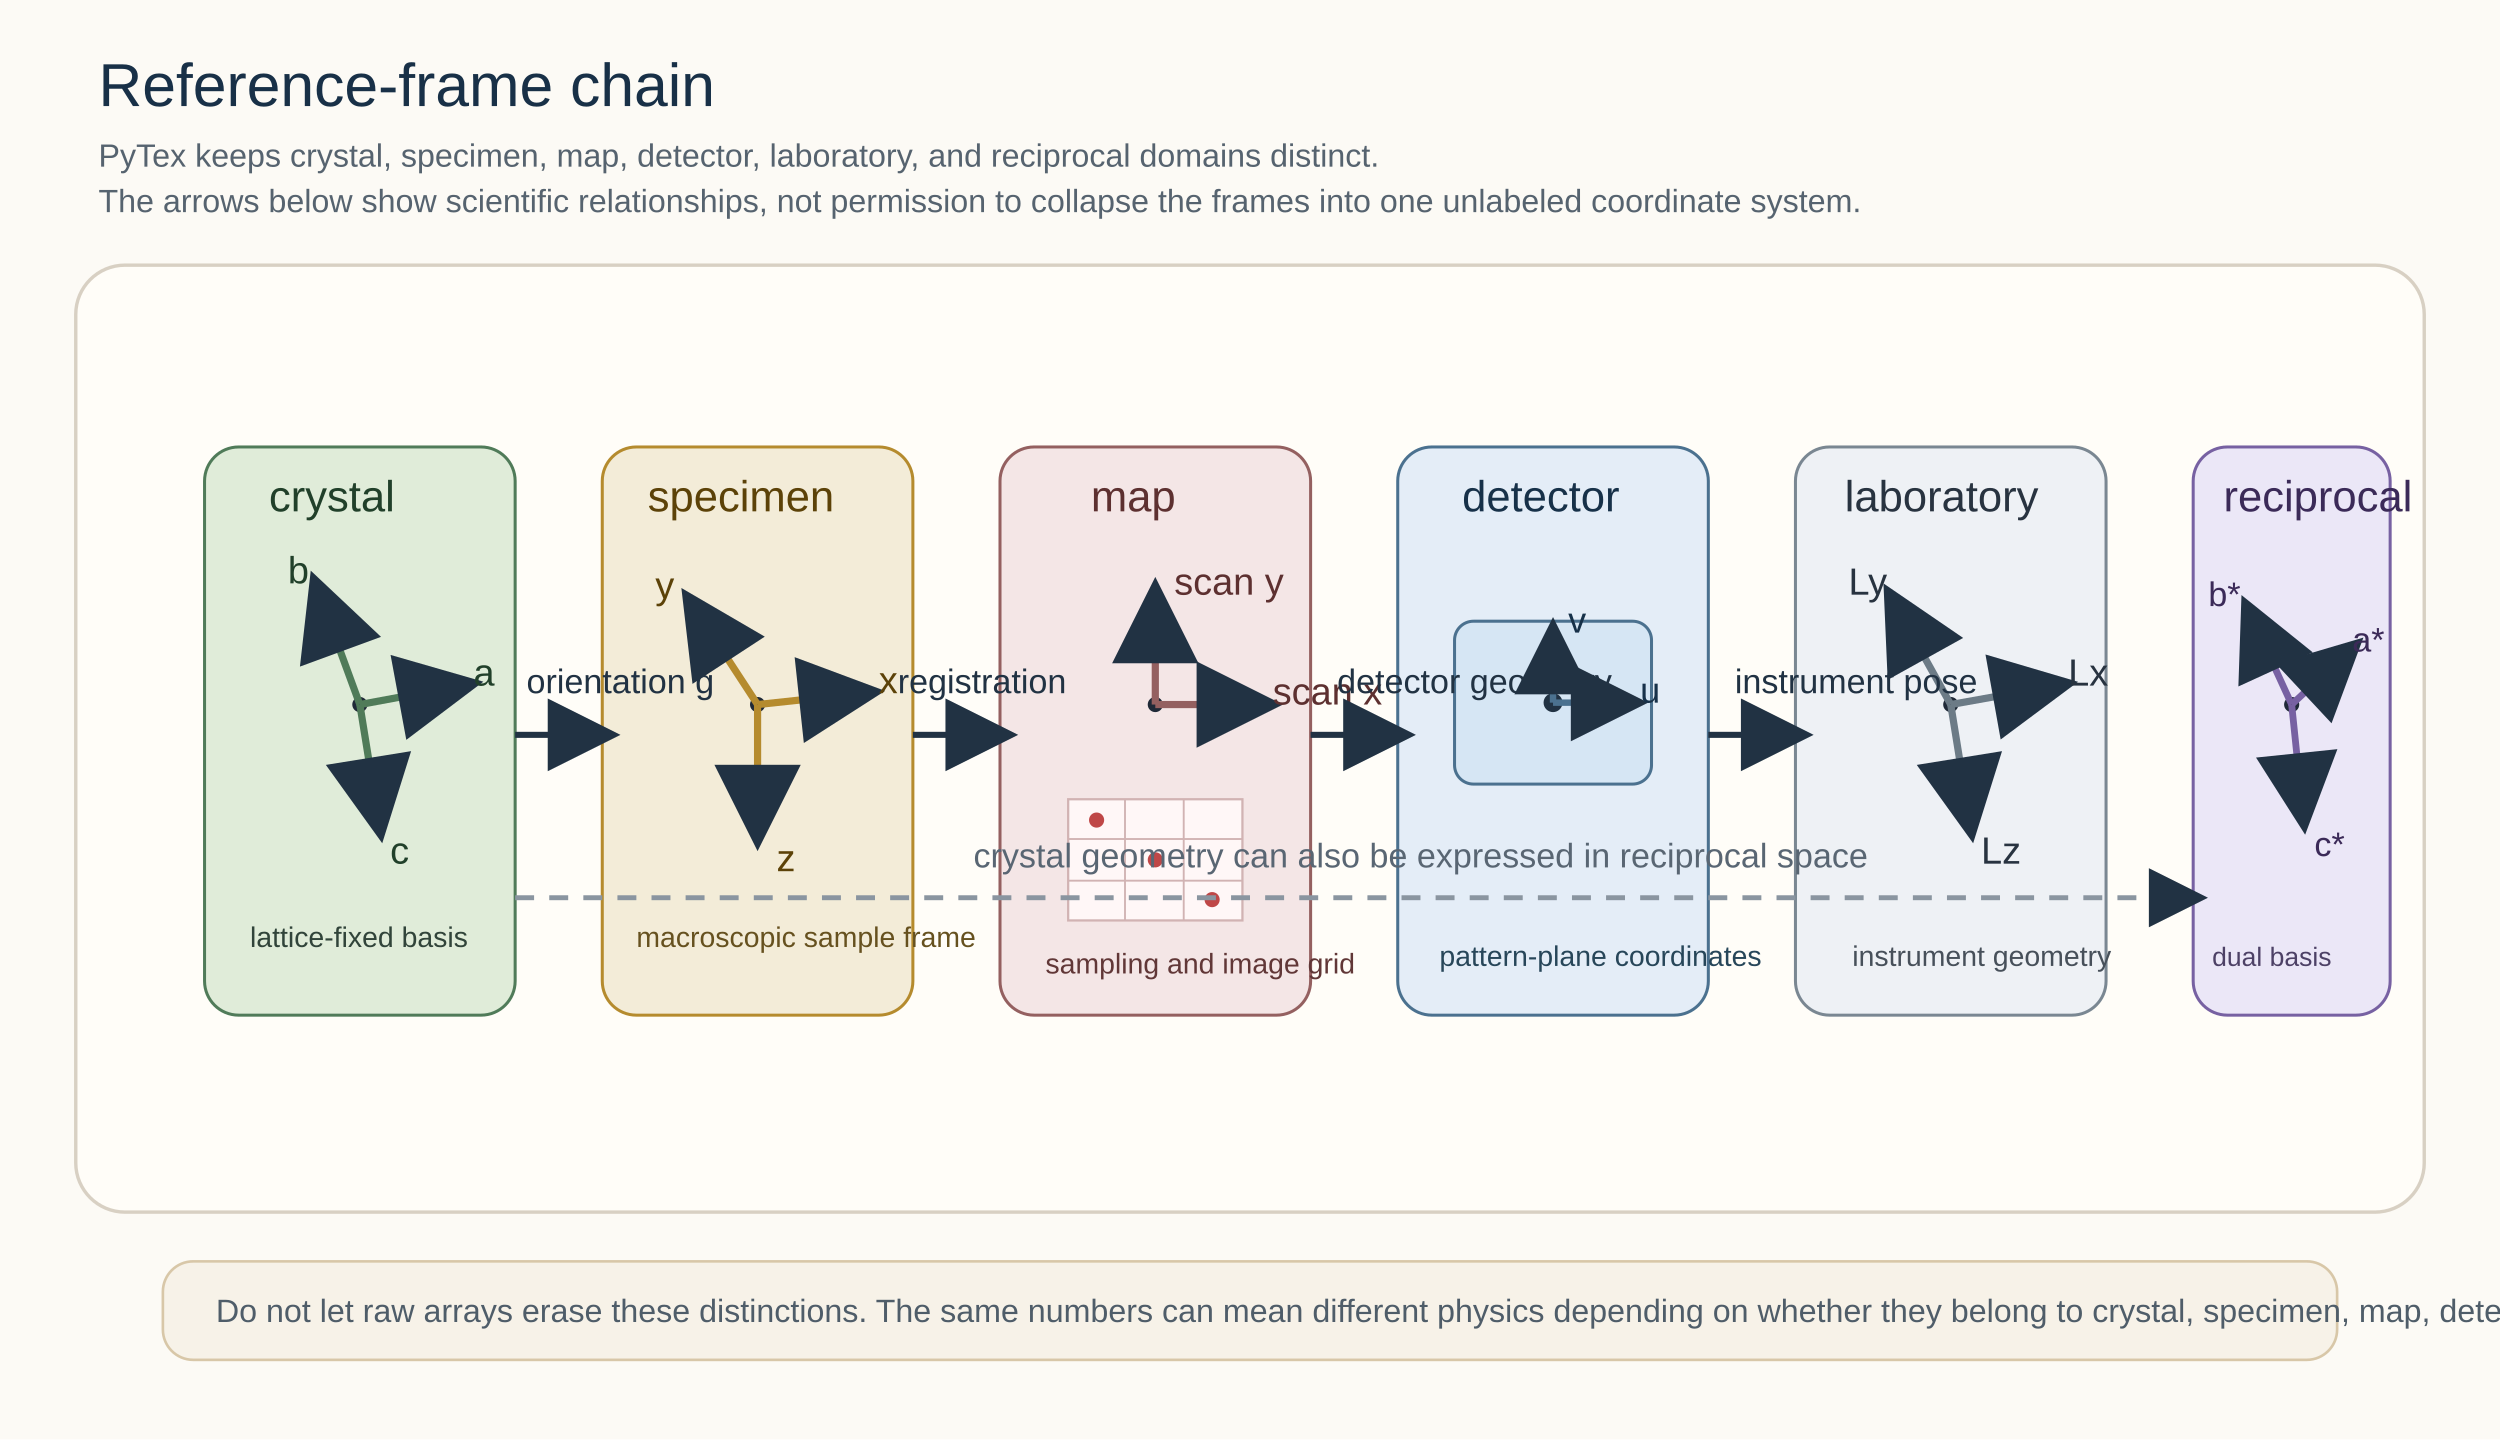
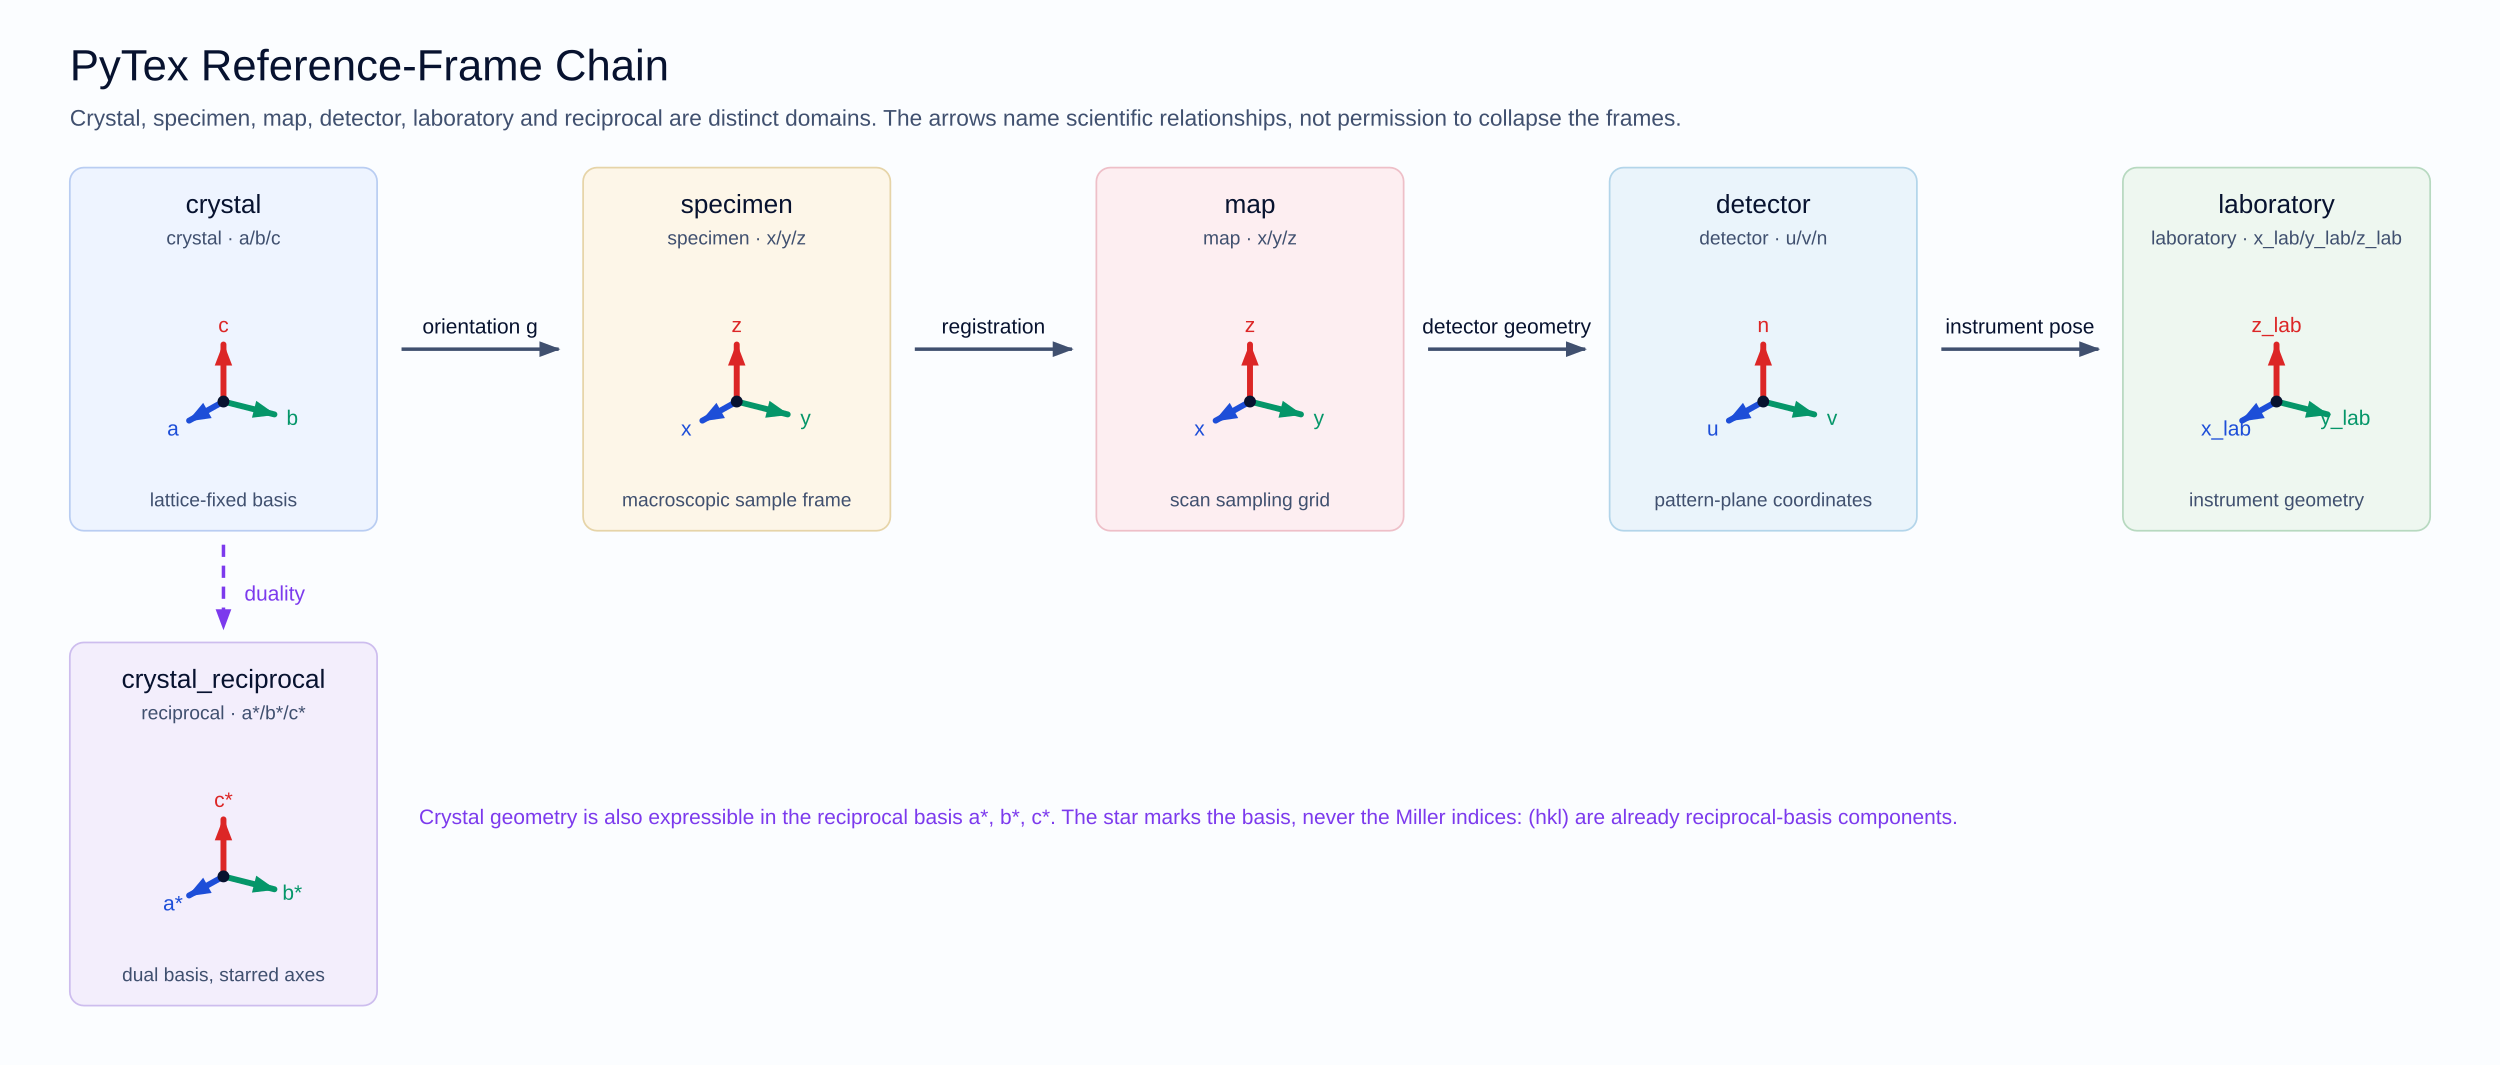
- <svg xmlns="http://www.w3.org/2000/svg" width="1320" height="760" viewBox="0 0 1320 760">
+ <svg xmlns="http://www.w3.org/2000/svg" width="1432" height="610" viewBox="0 0 1432 610" role="img">
  <defs>
-     <marker id="arrow" markerWidth="12" markerHeight="12" refX="9" refY="6" orient="auto">
-       <path d="M0,0 L12,6 L0,12 z" fill="#213243" />
+     <marker id="pytex-chain-axis-0" markerUnits="userSpaceOnUse" markerWidth="13" markerHeight="10" refX="12" refY="5" orient="auto">
+       <path d="M0,0 L13,5 L0,10 z" fill="#1d4ed8" />
+     </marker>
+     <marker id="pytex-chain-axis-1" markerUnits="userSpaceOnUse" markerWidth="13" markerHeight="10" refX="12" refY="5" orient="auto">
+       <path d="M0,0 L13,5 L0,10 z" fill="#059669" />
+     </marker>
+     <marker id="pytex-chain-axis-2" markerUnits="userSpaceOnUse" markerWidth="13" markerHeight="10" refX="12" refY="5" orient="auto">
+       <path d="M0,0 L13,5 L0,10 z" fill="#dc2626" />
+     </marker>
+     <marker id="pytex-chain-rel" markerUnits="userSpaceOnUse" markerWidth="12" markerHeight="9" refX="11" refY="4.5" orient="auto">
+       <path d="M0,0 L12,4.5 L0,9 z" fill="#40506f" />
+     </marker>
+     <marker id="pytex-chain-rel-dual" markerUnits="userSpaceOnUse" markerWidth="12" markerHeight="9" refX="11" refY="4.5" orient="auto">
+       <path d="M0,0 L12,4.5 L0,9 z" fill="#7c3aed" />
    </marker>
  </defs>
-   <rect width="1320" height="760" fill="#fcfaf5" />
-   <text x="52" y="56" font-size="32" font-family="Arial, Helvetica, sans-serif" fill="#183047">Reference-frame chain</text>
-   <text x="52" y="88" font-size="17" font-family="Arial, Helvetica, sans-serif" fill="#56636f">
-     PyTex keeps crystal, specimen, map, detector, laboratory, and reciprocal domains distinct.
-   </text>
-   <text x="52" y="112" font-size="17" font-family="Arial, Helvetica, sans-serif" fill="#56636f">
-     The arrows below show scientific relationships, not permission to collapse the frames into one unlabeled coordinate system.
-   </text>
-   <rect x="40" y="140" width="1240" height="500" rx="26" fill="#fffdf8" stroke="#d8d0c3" stroke-width="1.8" />
-   <g transform="translate(108,236)">
-     <rect x="0" y="0" width="164" height="300" rx="18" fill="#e0ecd9" stroke="#507b59" stroke-width="1.6" />
-     <text x="34" y="34" font-size="23" font-family="Arial, Helvetica, sans-serif" fill="#21402a">crystal</text>
-     <circle cx="82" cy="136" r="4" fill="#1f2937" />
-     <line x1="82" y1="136" x2="136" y2="126" stroke="#507b59" stroke-width="3.8" marker-end="url(#arrow)" />
-     <line x1="82" y1="136" x2="60" y2="76" stroke="#507b59" stroke-width="3.8" marker-end="url(#arrow)" />
-     <line x1="82" y1="136" x2="92" y2="198" stroke="#507b59" stroke-width="3.8" marker-end="url(#arrow)" />
-     <text x="142" y="126" font-size="20" font-family="Arial, Helvetica, sans-serif" fill="#21402a">a</text>
-     <text x="44" y="72" font-size="20" font-family="Arial, Helvetica, sans-serif" fill="#21402a">b</text>
-     <text x="98" y="220" font-size="20" font-family="Arial, Helvetica, sans-serif" fill="#21402a">c</text>
-     <text x="24" y="264" font-size="15" font-family="Arial, Helvetica, sans-serif" fill="#31443a">lattice-fixed basis</text>
-   </g>
-   <g transform="translate(318,236)">
-     <rect x="0" y="0" width="164" height="300" rx="18" fill="#f3ecd8" stroke="#b58b2e" stroke-width="1.6" />
-     <text x="24" y="34" font-size="23" font-family="Arial, Helvetica, sans-serif" fill="#5c4208">specimen</text>
-     <circle cx="82" cy="136" r="4" fill="#1f2937" />
-     <line x1="82" y1="136" x2="138" y2="130" stroke="#b58b2e" stroke-width="3.8" marker-end="url(#arrow)" />
-     <line x1="82" y1="136" x2="48" y2="84" stroke="#b58b2e" stroke-width="3.8" marker-end="url(#arrow)" />
-     <line x1="82" y1="136" x2="82" y2="202" stroke="#b58b2e" stroke-width="3.8" marker-end="url(#arrow)" />
-     <text x="146" y="130" font-size="20" font-family="Arial, Helvetica, sans-serif" fill="#5c4208">x</text>
-     <text x="28" y="80" font-size="20" font-family="Arial, Helvetica, sans-serif" fill="#5c4208">y</text>
-     <text x="92" y="224" font-size="20" font-family="Arial, Helvetica, sans-serif" fill="#5c4208">z</text>
-     <text x="18" y="264" font-size="15" font-family="Arial, Helvetica, sans-serif" fill="#66511f">macroscopic sample frame</text>
-   </g>
-   <g transform="translate(528,236)">
-     <rect x="0" y="0" width="164" height="300" rx="18" fill="#f4e6e6" stroke="#946060" stroke-width="1.6" />
-     <text x="48" y="34" font-size="23" font-family="Arial, Helvetica, sans-serif" fill="#5d3030">map</text>
-     <circle cx="82" cy="136" r="4" fill="#1f2937" />
-     <line x1="82" y1="136" x2="138" y2="136" stroke="#946060" stroke-width="3.8" marker-end="url(#arrow)" />
-     <line x1="82" y1="136" x2="82" y2="80" stroke="#946060" stroke-width="3.8" marker-end="url(#arrow)" />
-     <text x="144" y="136" font-size="20" font-family="Arial, Helvetica, sans-serif" fill="#5d3030">scan x</text>
-     <text x="92" y="78" font-size="20" font-family="Arial, Helvetica, sans-serif" fill="#5d3030">scan y</text>
-     <g transform="translate(36,186)">
-       <rect x="0" y="0" width="92" height="64" fill="#fff7f7" stroke="#d1b3b3" stroke-width="1.2" />
-       <line x1="0" y1="21" x2="92" y2="21" stroke="#d1b3b3" stroke-width="1" />
-       <line x1="0" y1="43" x2="92" y2="43" stroke="#d1b3b3" stroke-width="1" />
-       <line x1="30" y1="0" x2="30" y2="64" stroke="#d1b3b3" stroke-width="1" />
-       <line x1="61" y1="0" x2="61" y2="64" stroke="#d1b3b3" stroke-width="1" />
-       <circle cx="15" cy="11" r="4" fill="#bf4747" />
-       <circle cx="46" cy="32" r="4" fill="#bf4747" />
-       <circle cx="76" cy="53" r="4" fill="#bf4747" />
-     </g>
-     <text x="24" y="278" font-size="15" font-family="Arial, Helvetica, sans-serif" fill="#613737">sampling and image grid</text>
-   </g>
-   <g transform="translate(738,236)">
-     <rect x="0" y="0" width="164" height="300" rx="18" fill="#e4edf7" stroke="#4b718f" stroke-width="1.6" />
-     <text x="34" y="34" font-size="23" font-family="Arial, Helvetica, sans-serif" fill="#173149">detector</text>
-     <rect x="30" y="92" width="104" height="86" rx="10" fill="#d6e6f4" stroke="#4b718f" stroke-width="1.6" />
-     <circle cx="82" cy="135" r="5" fill="#213243" />
-     <line x1="82" y1="135" x2="122" y2="135" stroke="#4b718f" stroke-width="3.4" marker-end="url(#arrow)" />
-     <line x1="82" y1="135" x2="82" y2="100" stroke="#4b718f" stroke-width="3.4" marker-end="url(#arrow)" />
-     <text x="128" y="135" font-size="19" font-family="Arial, Helvetica, sans-serif" fill="#173149">u</text>
-     <text x="90" y="98" font-size="19" font-family="Arial, Helvetica, sans-serif" fill="#173149">v</text>
-     <text x="22" y="274" font-size="15" font-family="Arial, Helvetica, sans-serif" fill="#274659">pattern-plane coordinates</text>
-   </g>
-   <g transform="translate(948,236)">
-     <rect x="0" y="0" width="164" height="300" rx="18" fill="#eef1f5" stroke="#7a8792" stroke-width="1.6" />
-     <text x="26" y="34" font-size="23" font-family="Arial, Helvetica, sans-serif" fill="#283340">laboratory</text>
-     <circle cx="82" cy="136" r="4" fill="#1f2937" />
-     <line x1="82" y1="136" x2="138" y2="126" stroke="#6c7b86" stroke-width="3.8" marker-end="url(#arrow)" />
-     <line x1="82" y1="136" x2="52" y2="82" stroke="#6c7b86" stroke-width="3.8" marker-end="url(#arrow)" />
-     <line x1="82" y1="136" x2="92" y2="198" stroke="#6c7b86" stroke-width="3.8" marker-end="url(#arrow)" />
-     <text x="144" y="126" font-size="20" font-family="Arial, Helvetica, sans-serif" fill="#283340">Lx</text>
-     <text x="28" y="78" font-size="20" font-family="Arial, Helvetica, sans-serif" fill="#283340">Ly</text>
-     <text x="98" y="220" font-size="20" font-family="Arial, Helvetica, sans-serif" fill="#283340">Lz</text>
-     <text x="30" y="274" font-size="15" font-family="Arial, Helvetica, sans-serif" fill="#47505a">instrument geometry</text>
-   </g>
-   <g transform="translate(1158,236)">
-     <rect x="0" y="0" width="104" height="300" rx="18" fill="#ebe7f7" stroke="#7761a2" stroke-width="1.6" />
-     <text x="16" y="34" font-size="23" font-family="Arial, Helvetica, sans-serif" fill="#3b2a58">reciprocal</text>
-     <circle cx="52" cy="136" r="4" fill="#1f2937" />
-     <line x1="52" y1="136" x2="82" y2="108" stroke="#7761a2" stroke-width="3.6" marker-end="url(#arrow)" />
-     <line x1="52" y1="136" x2="30" y2="88" stroke="#7761a2" stroke-width="3.6" marker-end="url(#arrow)" />
-     <line x1="52" y1="136" x2="58" y2="194" stroke="#7761a2" stroke-width="3.6" marker-end="url(#arrow)" />
-     <text x="84" y="108" font-size="18" font-family="Arial, Helvetica, sans-serif" fill="#3b2a58">a*</text>
-     <text x="8" y="84" font-size="18" font-family="Arial, Helvetica, sans-serif" fill="#3b2a58">b*</text>
-     <text x="64" y="216" font-size="18" font-family="Arial, Helvetica, sans-serif" fill="#3b2a58">c*</text>
-     <text x="10" y="274" font-size="14" font-family="Arial, Helvetica, sans-serif" fill="#4d4166">dual basis</text>
-   </g>
-   <line x1="272" y1="388" x2="318" y2="388" stroke="#213243" stroke-width="3.2" marker-end="url(#arrow)" />
-   <text x="278" y="366" font-size="18" font-family="Arial, Helvetica, sans-serif" fill="#213243">orientation g</text>
-   <line x1="482" y1="388" x2="528" y2="388" stroke="#213243" stroke-width="3.2" marker-end="url(#arrow)" />
-   <text x="474" y="366" font-size="18" font-family="Arial, Helvetica, sans-serif" fill="#213243">registration</text>
-   <line x1="692" y1="388" x2="738" y2="388" stroke="#213243" stroke-width="3.2" marker-end="url(#arrow)" />
-   <text x="706" y="366" font-size="18" font-family="Arial, Helvetica, sans-serif" fill="#213243">detector geometry</text>
-   <line x1="902" y1="388" x2="948" y2="388" stroke="#213243" stroke-width="3.2" marker-end="url(#arrow)" />
-   <text x="916" y="366" font-size="18" font-family="Arial, Helvetica, sans-serif" fill="#213243">instrument pose</text>
-   <line x1="272" y1="474" x2="1158" y2="474" stroke="#8a95a0" stroke-width="2.6" stroke-dasharray="10 8" marker-end="url(#arrow)" />
-   <text x="514" y="458" font-size="18" font-family="Arial, Helvetica, sans-serif" fill="#596673">crystal geometry can also be expressed in reciprocal space</text>
-   <rect x="86" y="666" width="1148" height="52" rx="16" fill="#f7f2e8" stroke="#d8c7a8" stroke-width="1.4" />
-   <text x="114" y="698" font-size="17" font-family="Arial, Helvetica, sans-serif" fill="#4f5d69">
-     Do not let raw arrays erase these distinctions. The same numbers can mean different physics depending on whether they belong to crystal, specimen, map, detector, laboratory, or reciprocal domains.
-   </text>
+   <rect width="1432" height="610" fill="#fbfdff" />
+   <text x="40.0" y="46.0" font-size="25" font-family="Arial, Helvetica, sans-serif" fill="#07122f" text-anchor="start">PyTex Reference-Frame Chain</text>
+   <text x="40.0" y="72.0" font-size="13" font-family="Arial, Helvetica, sans-serif" fill="#40506f" text-anchor="start">Crystal, specimen, map, detector, laboratory and reciprocal are distinct domains. The arrows name scientific relationships, not permission to collapse the frames.</text>
+   <rect x="40.0" y="96.0" width="176.0" height="208.0" rx="8" fill="#eef4ff" stroke="#b9cdf2" stroke-width="1.0" />
+   <text x="128.0" y="122.0" font-size="15" font-family="Arial, Helvetica, sans-serif" fill="#07122f" text-anchor="middle">crystal</text>
+   <text x="128.0" y="140.0" font-size="11" font-family="Arial, Helvetica, sans-serif" fill="#40506f" text-anchor="middle">crystal · a/b/c</text>
+   <line x1="128.00" y1="230.00" x2="128.00" y2="197.36" stroke="#dc2626" stroke-width="3.4" stroke-linecap="round" opacity="1" marker-end="url(#pytex-chain-axis-2)" />
+   <text x="128.00" y="186.80" font-size="12" font-family="Arial, Helvetica, sans-serif" fill="#dc2626" opacity="1" text-anchor="middle" dominant-baseline="middle">c</text>
+   <line x1="128.00" y1="230.00" x2="157.18" y2="237.37" stroke="#059669" stroke-width="3.4" stroke-linecap="round" opacity="1" marker-end="url(#pytex-chain-axis-1)" />
+   <text x="167.42" y="239.96" font-size="12" font-family="Arial, Helvetica, sans-serif" fill="#059669" opacity="1" text-anchor="middle" dominant-baseline="middle">b</text>
+   <line x1="128.00" y1="230.00" x2="108.32" y2="240.93" stroke="#1d4ed8" stroke-width="3.4" stroke-linecap="round" opacity="1" marker-end="url(#pytex-chain-axis-0)" />
+   <text x="99.08" y="246.06" font-size="12" font-family="Arial, Helvetica, sans-serif" fill="#1d4ed8" opacity="1" text-anchor="middle" dominant-baseline="middle">a</text>
+   <circle cx="128.00" cy="230.00" r="3.4" fill="#07122f" />
+   <text x="128.0" y="290.0" font-size="11" font-family="Arial, Helvetica, sans-serif" fill="#40506f" text-anchor="middle">lattice-fixed basis</text>
+   <line x1="230.0" y1="200.0" x2="320.0" y2="200.0" stroke="#40506f" stroke-width="2" marker-end="url(#pytex-chain-rel)" />
+   <text x="275.0" y="191.0" font-size="12" font-family="Arial, Helvetica, sans-serif" fill="#07122f" text-anchor="middle">orientation g</text>
+   <rect x="334.0" y="96.0" width="176.0" height="208.0" rx="8" fill="#fdf6e8" stroke="#e6d4a8" stroke-width="1.0" />
+   <text x="422.0" y="122.0" font-size="15" font-family="Arial, Helvetica, sans-serif" fill="#07122f" text-anchor="middle">specimen</text>
+   <text x="422.0" y="140.0" font-size="11" font-family="Arial, Helvetica, sans-serif" fill="#40506f" text-anchor="middle">specimen · x/y/z</text>
+   <line x1="422.00" y1="230.00" x2="422.00" y2="197.36" stroke="#dc2626" stroke-width="3.4" stroke-linecap="round" opacity="1" marker-end="url(#pytex-chain-axis-2)" />
+   <text x="422.00" y="186.80" font-size="12" font-family="Arial, Helvetica, sans-serif" fill="#dc2626" opacity="1" text-anchor="middle" dominant-baseline="middle">z</text>
+   <line x1="422.00" y1="230.00" x2="451.18" y2="237.37" stroke="#059669" stroke-width="3.4" stroke-linecap="round" opacity="1" marker-end="url(#pytex-chain-axis-1)" />
+   <text x="461.42" y="239.96" font-size="12" font-family="Arial, Helvetica, sans-serif" fill="#059669" opacity="1" text-anchor="middle" dominant-baseline="middle">y</text>
+   <line x1="422.00" y1="230.00" x2="402.32" y2="240.93" stroke="#1d4ed8" stroke-width="3.4" stroke-linecap="round" opacity="1" marker-end="url(#pytex-chain-axis-0)" />
+   <text x="393.08" y="246.06" font-size="12" font-family="Arial, Helvetica, sans-serif" fill="#1d4ed8" opacity="1" text-anchor="middle" dominant-baseline="middle">x</text>
+   <circle cx="422.00" cy="230.00" r="3.4" fill="#07122f" />
+   <text x="422.0" y="290.0" font-size="11" font-family="Arial, Helvetica, sans-serif" fill="#40506f" text-anchor="middle">macroscopic sample frame</text>
+   <line x1="524.0" y1="200.0" x2="614.0" y2="200.0" stroke="#40506f" stroke-width="2" marker-end="url(#pytex-chain-rel)" />
+   <text x="569.0" y="191.0" font-size="12" font-family="Arial, Helvetica, sans-serif" fill="#07122f" text-anchor="middle">registration</text>
+   <rect x="628.0" y="96.0" width="176.0" height="208.0" rx="8" fill="#fdeef1" stroke="#eebfc8" stroke-width="1.0" />
+   <text x="716.0" y="122.0" font-size="15" font-family="Arial, Helvetica, sans-serif" fill="#07122f" text-anchor="middle">map</text>
+   <text x="716.0" y="140.0" font-size="11" font-family="Arial, Helvetica, sans-serif" fill="#40506f" text-anchor="middle">map · x/y/z</text>
+   <line x1="716.00" y1="230.00" x2="716.00" y2="197.36" stroke="#dc2626" stroke-width="3.4" stroke-linecap="round" opacity="1" marker-end="url(#pytex-chain-axis-2)" />
+   <text x="716.00" y="186.80" font-size="12" font-family="Arial, Helvetica, sans-serif" fill="#dc2626" opacity="1" text-anchor="middle" dominant-baseline="middle">z</text>
+   <line x1="716.00" y1="230.00" x2="745.18" y2="237.37" stroke="#059669" stroke-width="3.4" stroke-linecap="round" opacity="1" marker-end="url(#pytex-chain-axis-1)" />
+   <text x="755.42" y="239.96" font-size="12" font-family="Arial, Helvetica, sans-serif" fill="#059669" opacity="1" text-anchor="middle" dominant-baseline="middle">y</text>
+   <line x1="716.00" y1="230.00" x2="696.32" y2="240.93" stroke="#1d4ed8" stroke-width="3.4" stroke-linecap="round" opacity="1" marker-end="url(#pytex-chain-axis-0)" />
+   <text x="687.08" y="246.06" font-size="12" font-family="Arial, Helvetica, sans-serif" fill="#1d4ed8" opacity="1" text-anchor="middle" dominant-baseline="middle">x</text>
+   <circle cx="716.00" cy="230.00" r="3.4" fill="#07122f" />
+   <text x="716.0" y="290.0" font-size="11" font-family="Arial, Helvetica, sans-serif" fill="#40506f" text-anchor="middle">scan sampling grid</text>
+   <line x1="818.0" y1="200.0" x2="908.0" y2="200.0" stroke="#40506f" stroke-width="2" marker-end="url(#pytex-chain-rel)" />
+   <text x="863.0" y="191.0" font-size="12" font-family="Arial, Helvetica, sans-serif" fill="#07122f" text-anchor="middle">detector geometry</text>
+   <rect x="922.0" y="96.0" width="176.0" height="208.0" rx="8" fill="#eaf4fb" stroke="#b3d5ea" stroke-width="1.0" />
+   <text x="1010.0" y="122.0" font-size="15" font-family="Arial, Helvetica, sans-serif" fill="#07122f" text-anchor="middle">detector</text>
+   <text x="1010.0" y="140.0" font-size="11" font-family="Arial, Helvetica, sans-serif" fill="#40506f" text-anchor="middle">detector · u/v/n</text>
+   <line x1="1010.00" y1="230.00" x2="1010.00" y2="197.36" stroke="#dc2626" stroke-width="3.4" stroke-linecap="round" opacity="1" marker-end="url(#pytex-chain-axis-2)" />
+   <text x="1010.00" y="186.80" font-size="12" font-family="Arial, Helvetica, sans-serif" fill="#dc2626" opacity="1" text-anchor="middle" dominant-baseline="middle">n</text>
+   <line x1="1010.00" y1="230.00" x2="1039.18" y2="237.37" stroke="#059669" stroke-width="3.4" stroke-linecap="round" opacity="1" marker-end="url(#pytex-chain-axis-1)" />
+   <text x="1049.42" y="239.96" font-size="12" font-family="Arial, Helvetica, sans-serif" fill="#059669" opacity="1" text-anchor="middle" dominant-baseline="middle">v</text>
+   <line x1="1010.00" y1="230.00" x2="990.32" y2="240.93" stroke="#1d4ed8" stroke-width="3.4" stroke-linecap="round" opacity="1" marker-end="url(#pytex-chain-axis-0)" />
+   <text x="981.08" y="246.06" font-size="12" font-family="Arial, Helvetica, sans-serif" fill="#1d4ed8" opacity="1" text-anchor="middle" dominant-baseline="middle">u</text>
+   <circle cx="1010.00" cy="230.00" r="3.4" fill="#07122f" />
+   <text x="1010.0" y="290.0" font-size="11" font-family="Arial, Helvetica, sans-serif" fill="#40506f" text-anchor="middle">pattern-plane coordinates</text>
+   <line x1="1112.0" y1="200.0" x2="1202.0" y2="200.0" stroke="#40506f" stroke-width="2" marker-end="url(#pytex-chain-rel)" />
+   <text x="1157.0" y="191.0" font-size="12" font-family="Arial, Helvetica, sans-serif" fill="#07122f" text-anchor="middle">instrument pose</text>
+   <rect x="1216.0" y="96.0" width="176.0" height="208.0" rx="8" fill="#eef7f0" stroke="#b7d9c0" stroke-width="1.0" />
+   <text x="1304.0" y="122.0" font-size="15" font-family="Arial, Helvetica, sans-serif" fill="#07122f" text-anchor="middle">laboratory</text>
+   <text x="1304.0" y="140.0" font-size="11" font-family="Arial, Helvetica, sans-serif" fill="#40506f" text-anchor="middle">laboratory · x_lab/y_lab/z_lab</text>
+   <line x1="1304.00" y1="230.00" x2="1304.00" y2="197.36" stroke="#dc2626" stroke-width="3.4" stroke-linecap="round" opacity="1" marker-end="url(#pytex-chain-axis-2)" />
+   <text x="1304.00" y="186.80" font-size="12" font-family="Arial, Helvetica, sans-serif" fill="#dc2626" opacity="1" text-anchor="middle" dominant-baseline="middle">z_lab</text>
+   <line x1="1304.00" y1="230.00" x2="1333.18" y2="237.37" stroke="#059669" stroke-width="3.4" stroke-linecap="round" opacity="1" marker-end="url(#pytex-chain-axis-1)" />
+   <text x="1343.42" y="239.96" font-size="12" font-family="Arial, Helvetica, sans-serif" fill="#059669" opacity="1" text-anchor="middle" dominant-baseline="middle">y_lab</text>
+   <line x1="1304.00" y1="230.00" x2="1284.32" y2="240.93" stroke="#1d4ed8" stroke-width="3.4" stroke-linecap="round" opacity="1" marker-end="url(#pytex-chain-axis-0)" />
+   <text x="1275.08" y="246.06" font-size="12" font-family="Arial, Helvetica, sans-serif" fill="#1d4ed8" opacity="1" text-anchor="middle" dominant-baseline="middle">x_lab</text>
+   <circle cx="1304.00" cy="230.00" r="3.4" fill="#07122f" />
+   <text x="1304.0" y="290.0" font-size="11" font-family="Arial, Helvetica, sans-serif" fill="#40506f" text-anchor="middle">instrument geometry</text>
+   <line x1="128.0" y1="312.0" x2="128.0" y2="360.0" stroke="#7c3aed" stroke-width="2" stroke-dasharray="7 5" marker-end="url(#pytex-chain-rel-dual)" />
+   <text x="140.0" y="344.0" font-size="12" font-family="Arial, Helvetica, sans-serif" fill="#7c3aed" text-anchor="start">duality</text>
+   <rect x="40.0" y="368.0" width="176.0" height="208.0" rx="8" fill="#f3eefc" stroke="#cdbdee" stroke-width="1.0" />
+   <text x="128.0" y="394.0" font-size="15" font-family="Arial, Helvetica, sans-serif" fill="#07122f" text-anchor="middle">crystal_reciprocal</text>
+   <text x="128.0" y="412.0" font-size="11" font-family="Arial, Helvetica, sans-serif" fill="#40506f" text-anchor="middle">reciprocal · a*/b*/c*</text>
+   <line x1="128.00" y1="502.00" x2="128.00" y2="469.36" stroke="#dc2626" stroke-width="3.4" stroke-linecap="round" opacity="1" marker-end="url(#pytex-chain-axis-2)" />
+   <text x="128.00" y="458.80" font-size="12" font-family="Arial, Helvetica, sans-serif" fill="#dc2626" opacity="1" text-anchor="middle" dominant-baseline="middle">c*</text>
+   <line x1="128.00" y1="502.00" x2="157.18" y2="509.37" stroke="#059669" stroke-width="3.4" stroke-linecap="round" opacity="1" marker-end="url(#pytex-chain-axis-1)" />
+   <text x="167.42" y="511.96" font-size="12" font-family="Arial, Helvetica, sans-serif" fill="#059669" opacity="1" text-anchor="middle" dominant-baseline="middle">b*</text>
+   <line x1="128.00" y1="502.00" x2="108.32" y2="512.93" stroke="#1d4ed8" stroke-width="3.4" stroke-linecap="round" opacity="1" marker-end="url(#pytex-chain-axis-0)" />
+   <text x="99.08" y="518.06" font-size="12" font-family="Arial, Helvetica, sans-serif" fill="#1d4ed8" opacity="1" text-anchor="middle" dominant-baseline="middle">a*</text>
+   <circle cx="128.00" cy="502.00" r="3.4" fill="#07122f" />
+   <text x="128.0" y="562.0" font-size="11" font-family="Arial, Helvetica, sans-serif" fill="#40506f" text-anchor="middle">dual basis, starred axes</text>
+   <text x="240.0" y="472.0" font-size="12" font-family="Arial, Helvetica, sans-serif" fill="#7c3aed" text-anchor="start">Crystal geometry is also expressible in the reciprocal basis a*, b*, c*. The star marks the basis, never the Miller indices: (hkl) are already reciprocal-basis components.</text>
</svg>
